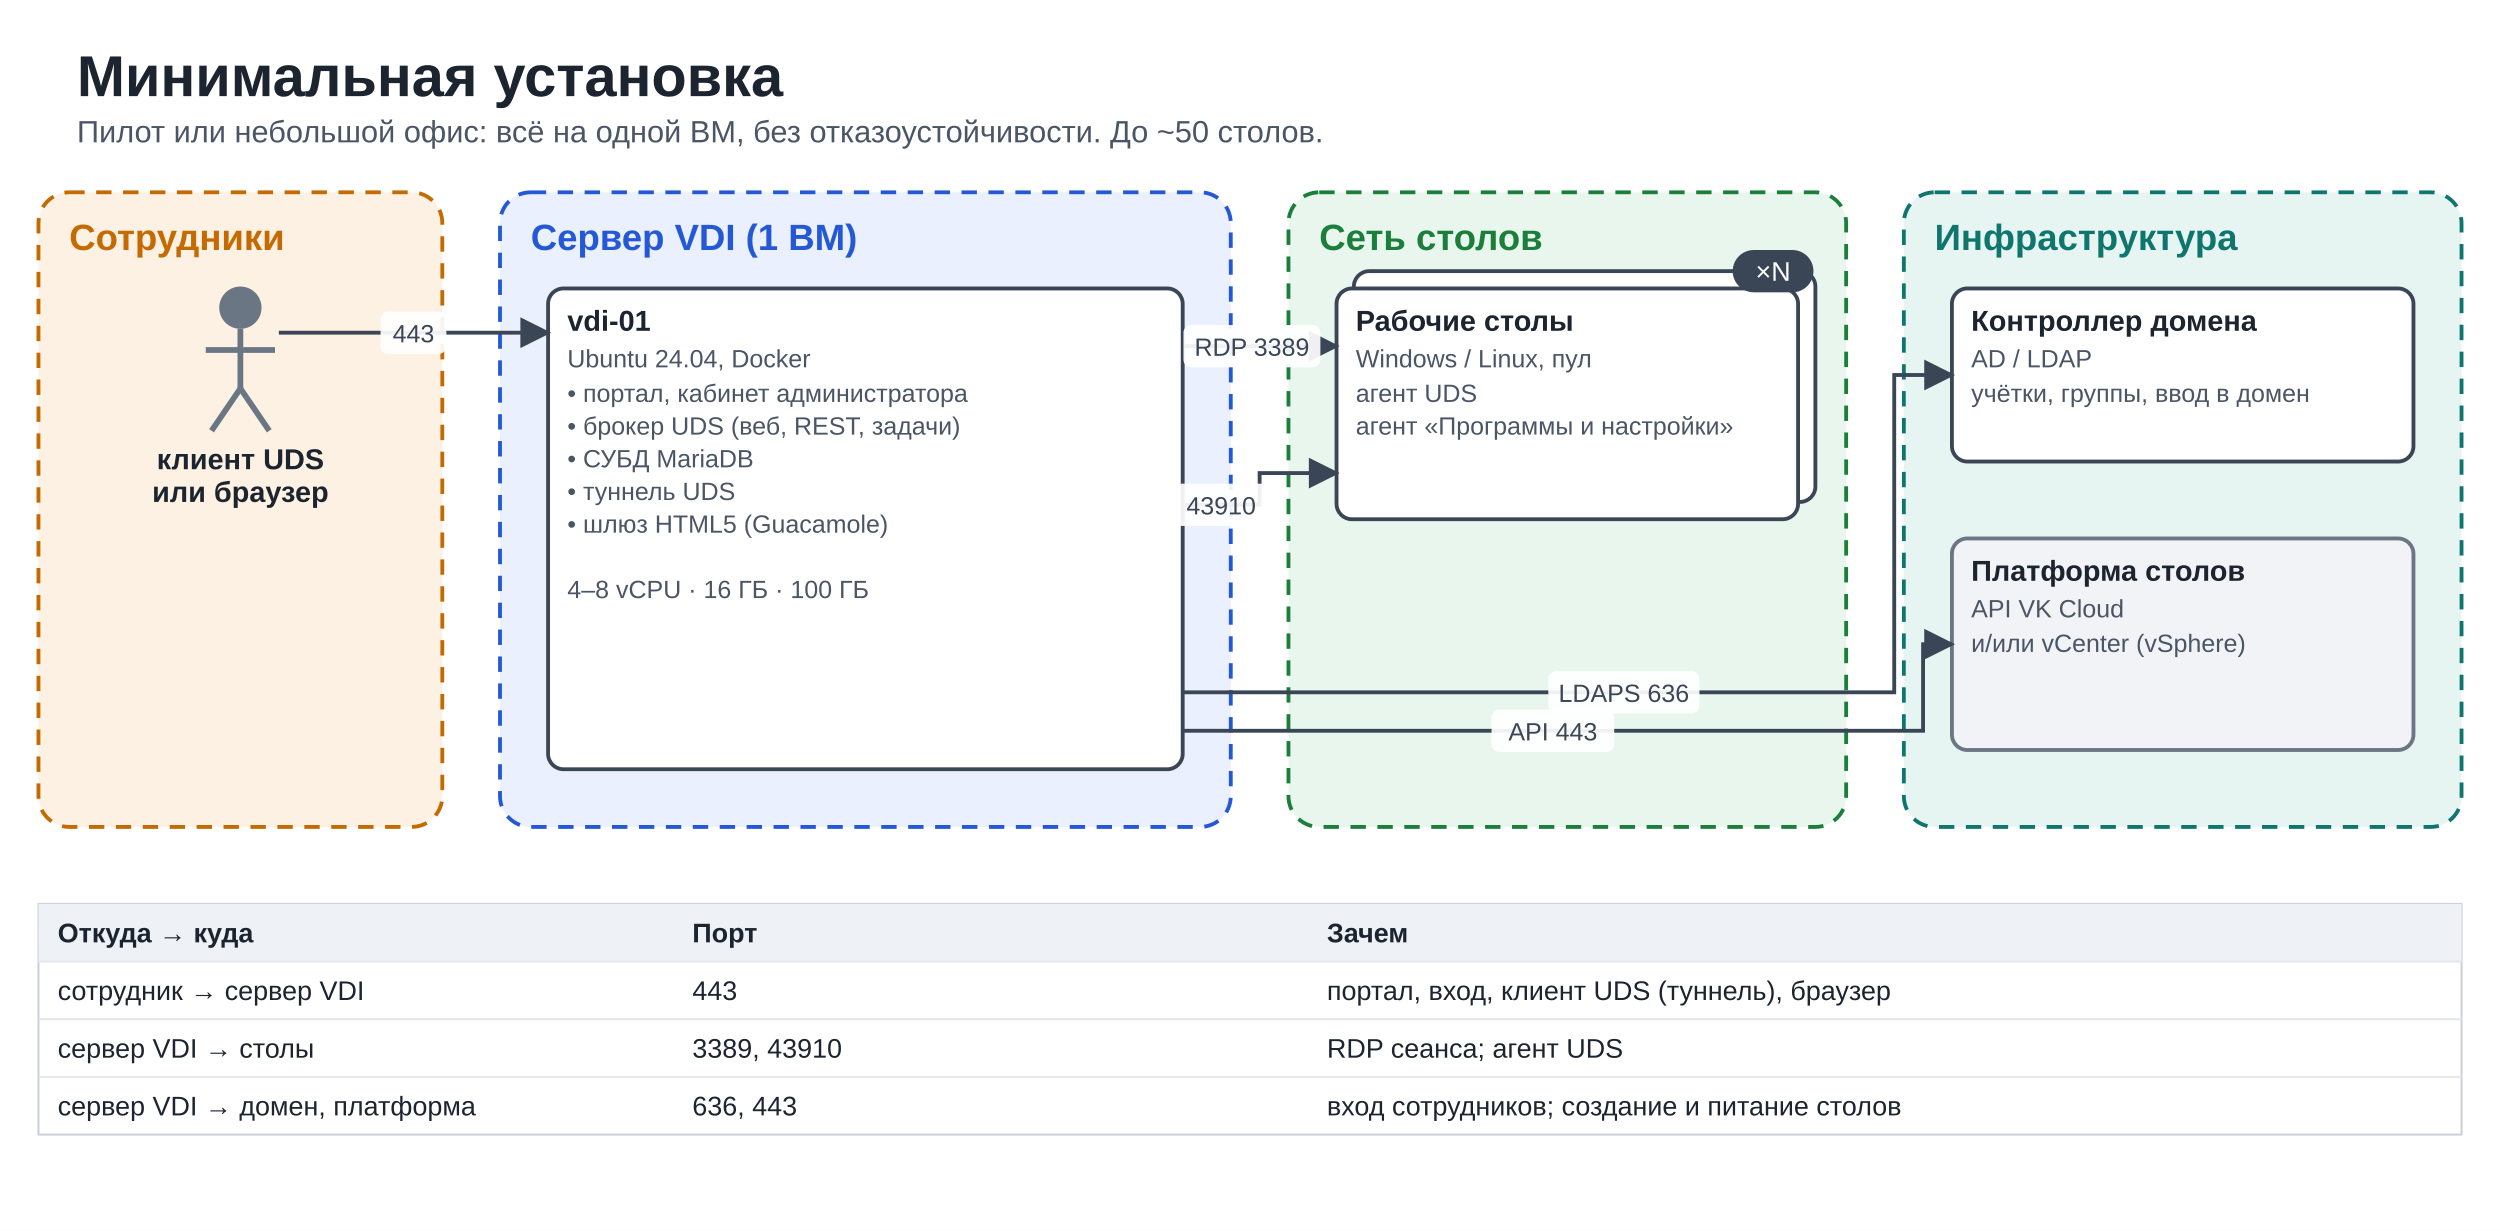
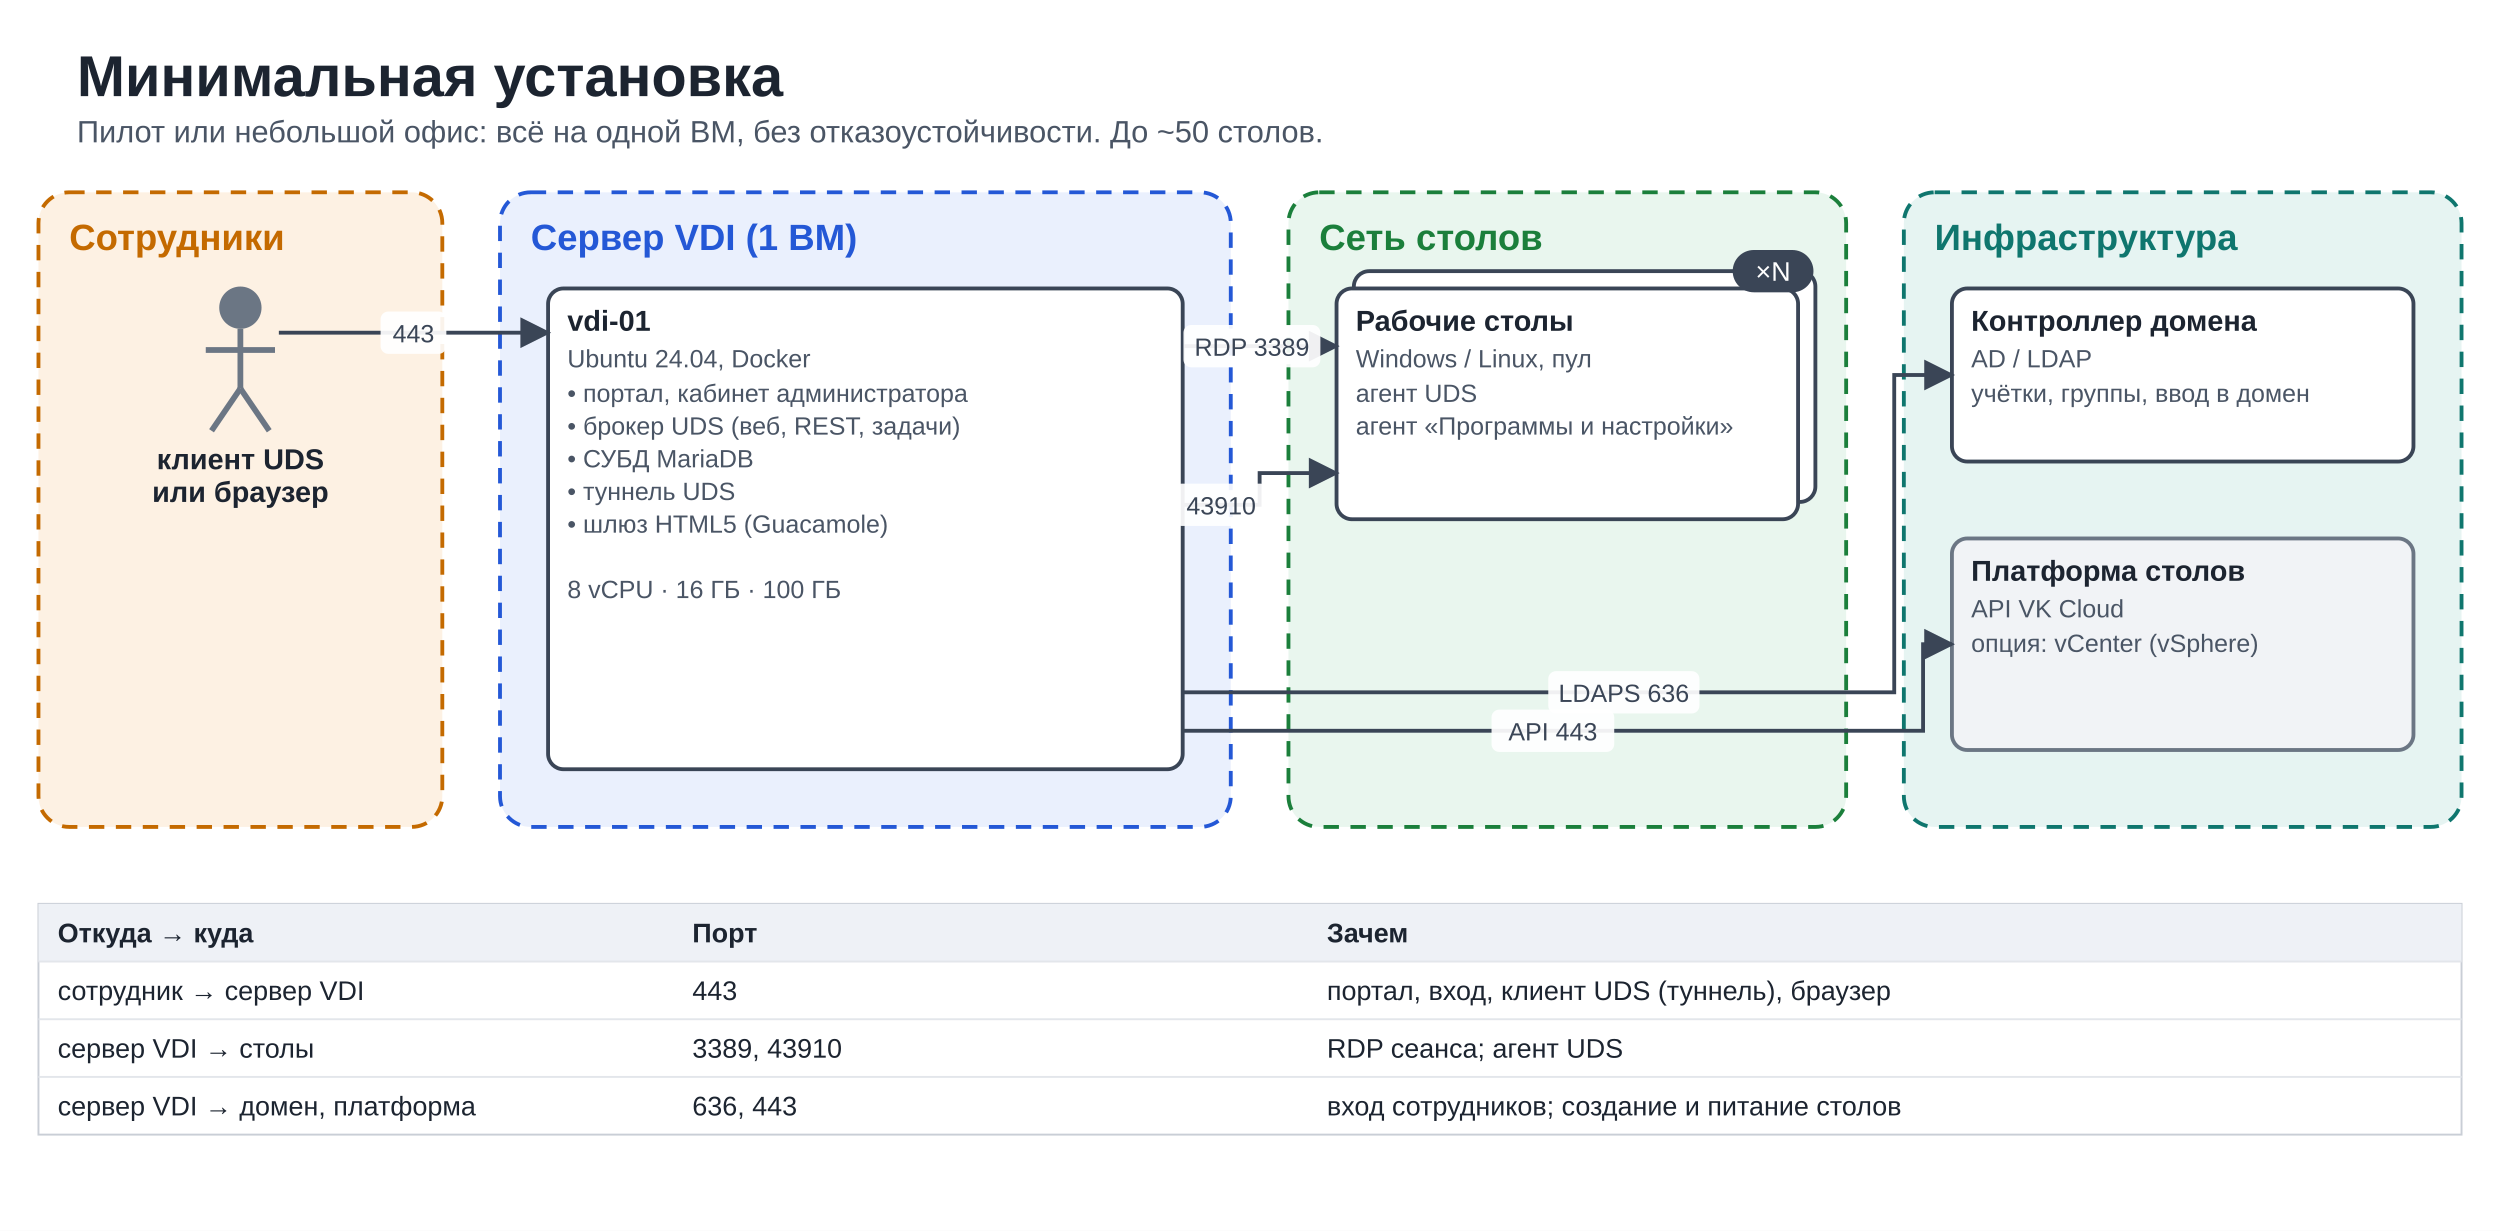
<svg xmlns="http://www.w3.org/2000/svg" viewBox="0 0 1300 640" width="1300" height="640">
  <style>
.h1{font:700 30px Arial,Helvetica,sans-serif;fill:#1C2430}.h2{font:16px Arial,Helvetica,sans-serif;fill:#4A5565}
.zt{font:700 19px Arial,Helvetica,sans-serif}.bt{font:700 16px Arial,Helvetica,sans-serif}.bs{font:14px Arial,Helvetica,sans-serif}
.vn{font:700 15px Arial,Helvetica,sans-serif;fill:#1C2430}.vr{font:13px Arial,Helvetica,sans-serif;fill:#4A5565}
.vp{font:12.5px Arial,Helvetica,sans-serif;fill:#8A1C1C}.ip{font:700 13px Consolas,Menlo,monospace}
.al{font:13px Arial,Helvetica,sans-serif;fill:#3A4556}.note{font:italic 14px Arial,Helvetica,sans-serif;fill:#6B7684}
.th{font:700 14px Arial,Helvetica,sans-serif;fill:#1C2430}.td{font:14px Arial,Helvetica,sans-serif;fill:#1C2430}
</style>
  <defs>
    <marker id="ah" viewBox="0 0 10 10" refX="9" refY="5" markerWidth="8" markerHeight="8" orient="auto-start-reverse">
      <path d="M0,0 L10,5 L0,10 z" fill="#3A4556" />
    </marker>
    <marker id="ahs" viewBox="0 0 10 10" refX="1" refY="5" markerWidth="8" markerHeight="8" orient="auto-start-reverse">
      <path d="M0,0 L10,5 L0,10 z" fill="#3A4556" />
    </marker>
  </defs>
  <rect width="1300" height="640" fill="#FFFFFF" />
  <text x="40" y="50" class="h1">Минимальная установка</text>
  <text x="40" y="74" class="h2">Пилот или небольшой офис: всё на одной ВМ, без отказоустойчивости. До ~50 столов.</text>
  <rect x="20" y="100" width="210" height="330" rx="16" fill="#FDF1E3" stroke="#C46A00" stroke-width="2" stroke-dasharray="8 6" />
  <text x="36" y="130" class="zt" fill="#C46A00">Сотрудники</text>
  <circle cx="125" cy="160" r="11" fill="#6B7684" />
  <line x1="125" y1="171" x2="125" y2="202" stroke="#6B7684" stroke-width="3" />
  <line x1="107" y1="182" x2="143" y2="182" stroke="#6B7684" stroke-width="3" />
  <line x1="125" y1="202" x2="110" y2="224" stroke="#6B7684" stroke-width="3" />
  <line x1="125" y1="202" x2="140" y2="224" stroke="#6B7684" stroke-width="3" />
  <text x="125" y="244" class="vn" text-anchor="middle">клиент UDS</text>
  <text x="125" y="261" class="vn" text-anchor="middle">или браузер</text>
  <rect x="260" y="100" width="380" height="330" rx="16" fill="#EAF0FD" stroke="#2458D6" stroke-width="2" stroke-dasharray="8 6" />
  <text x="276" y="130" class="zt" fill="#2458D6">Сервер VDI (1 ВМ)</text>
  <rect x="285" y="150" width="330" height="250" rx="8" fill="#FFFFFF" stroke="#3A4556" stroke-width="2" />
  <text x="295" y="172" class="vn" text-anchor="start">vdi-01</text>
  <text x="295" y="191" class="vr" text-anchor="start">Ubuntu 24.04, Docker</text>
  <text x="295" y="209" class="vr" text-anchor="start">• портал, кабинет администратора</text>
  <text x="295" y="226" class="vr" text-anchor="start">• брокер UDS (веб, REST, задачи)</text>
  <text x="295" y="243" class="vr" text-anchor="start">• СУБД MariaDB</text>
  <text x="295" y="260" class="vr" text-anchor="start">• туннель UDS</text>
  <text x="295" y="277" class="vr" text-anchor="start">• шлюз HTML5 (Guacamole)</text>
  <text x="295" y="294" class="vr" text-anchor="start" />
-   <text x="295" y="311" class="vr" text-anchor="start">4–8 vCPU · 16 ГБ · 100 ГБ</text>
+   <text x="295" y="311" class="vr" text-anchor="start">8 vCPU · 16 ГБ · 100 ГБ</text>
  <rect x="670" y="100" width="290" height="330" rx="16" fill="#E9F6EE" stroke="#1B7F3B" stroke-width="2" stroke-dasharray="8 6" />
  <text x="686" y="130" class="zt" fill="#1B7F3B">Сеть столов</text>
  <rect x="704" y="141" width="240" height="120" rx="8" fill="#FFFFFF" stroke="#3A4556" stroke-width="2" />
  <rect x="695" y="150" width="240" height="120" rx="8" fill="#FFFFFF" stroke="#3A4556" stroke-width="2" />
  <text x="705" y="172" class="vn" text-anchor="start">Рабочие столы</text>
  <text x="705" y="191" class="vr" text-anchor="start">Windows / Linux, пул</text>
  <text x="705" y="209" class="vr" text-anchor="start">агент UDS</text>
  <text x="705" y="226" class="vr" text-anchor="start">агент «Программы и настройки»</text>
  <rect x="901" y="130" width="42" height="22" rx="11" fill="#3A4556" />
  <text x="922" y="146" class="bs" fill="#FFFFFF" text-anchor="middle" font-weight="700">×N</text>
  <rect x="990" y="100" width="290" height="330" rx="16" fill="#E6F4F2" stroke="#0F766E" stroke-width="2" stroke-dasharray="8 6" />
  <text x="1006" y="130" class="zt" fill="#0F766E">Инфраструктура</text>
  <rect x="1015" y="150" width="240" height="90" rx="8" fill="#FFFFFF" stroke="#3A4556" stroke-width="2" />
  <text x="1025" y="172" class="vn" text-anchor="start">Контроллер домена</text>
  <text x="1025" y="191" class="vr" text-anchor="start">AD / LDAP</text>
  <text x="1025" y="209" class="vr" text-anchor="start">учётки, группы, ввод в домен</text>
  <rect x="1015" y="280" width="240" height="110" rx="8" fill="#F1F3F6" stroke="#6B7684" stroke-width="2" />
  <text x="1025" y="302" class="vn" text-anchor="start">Платформа столов</text>
  <text x="1025" y="321" class="vr" text-anchor="start">API VK Cloud</text>
-   <text x="1025" y="339" class="vr" text-anchor="start">и/или vCenter (vSphere)</text>
+   <text x="1025" y="339" class="vr" text-anchor="start">опция: vCenter (vSphere)</text>
  <path d="M145,173.0 L285,173.0" fill="none" stroke="#3A4556" stroke-width="2" marker-end="url(#ah)" />
  <rect x="197.9" y="162.0" width="34.2" height="22" rx="4" fill="#FFFFFF" opacity="0.92" />
  <text x="215.0" y="178.0" class="al" text-anchor="middle">443</text>
  <path d="M615,180.0 L695,180.0" fill="none" stroke="#3A4556" stroke-width="2" marker-end="url(#ah)" />
  <rect x="615.4" y="169.0" width="71.2" height="22" rx="4" fill="#FFFFFF" opacity="0.92" />
  <text x="651.0" y="185.0" class="al" text-anchor="middle">RDP 3389</text>
  <path d="M615,262.5 L655,262.5 L655,246.0 L695,246.0" fill="none" stroke="#3A4556" stroke-width="2" marker-end="url(#ah)" />
  <rect x="610.5" y="251.5" width="49.0" height="22" rx="4" fill="#FFFFFF" opacity="0.92" />
  <text x="635.0" y="267.5" class="al" text-anchor="middle">43910</text>
  <path d="M615,380 L1000,380 L1000,335.0 L1015,335.0" fill="none" stroke="#3A4556" stroke-width="2" marker-end="url(#ah)" />
  <rect x="775.6" y="369.0" width="63.8" height="22" rx="4" fill="#FFFFFF" opacity="0.92" />
  <text x="807.5" y="385.0" class="al" text-anchor="middle">API 443</text>
  <path d="M615,360 L985,360 L985,195.0 L1015,195.0" fill="none" stroke="#3A4556" stroke-width="2" marker-end="url(#ah)" />
  <rect x="805.1" y="349.0" width="78.6" height="22" rx="4" fill="#FFFFFF" opacity="0.92" />
  <text x="844.4" y="365.0" class="al" text-anchor="middle">LDAPS 636</text>
  <rect x="20" y="470" width="1260" height="120" fill="#FFFFFF" stroke="#C9CED6" />
  <rect x="20" y="470" width="1260" height="30" fill="#EEF1F6" />
  <text x="30" y="490" class="th">Откуда → куда</text>
  <text x="360" y="490" class="th">Порт</text>
  <text x="690" y="490" class="th">Зачем</text>
  <line x1="20" y1="500" x2="1280" y2="500" stroke="#E3E6EB" />
  <text x="30" y="520" class="td">сотрудник → сервер VDI</text>
  <text x="360" y="520" class="td">443</text>
  <text x="690" y="520" class="td">портал, вход, клиент UDS (туннель), браузер</text>
  <line x1="20" y1="530" x2="1280" y2="530" stroke="#E3E6EB" />
  <text x="30" y="550" class="td">сервер VDI → столы</text>
  <text x="360" y="550" class="td">3389, 43910</text>
  <text x="690" y="550" class="td">RDP сеанса; агент UDS</text>
  <line x1="20" y1="560" x2="1280" y2="560" stroke="#E3E6EB" />
  <text x="30" y="580" class="td">сервер VDI → домен, платформа</text>
  <text x="360" y="580" class="td">636, 443</text>
  <text x="690" y="580" class="td">вход сотрудников; создание и питание столов</text>
</svg>
